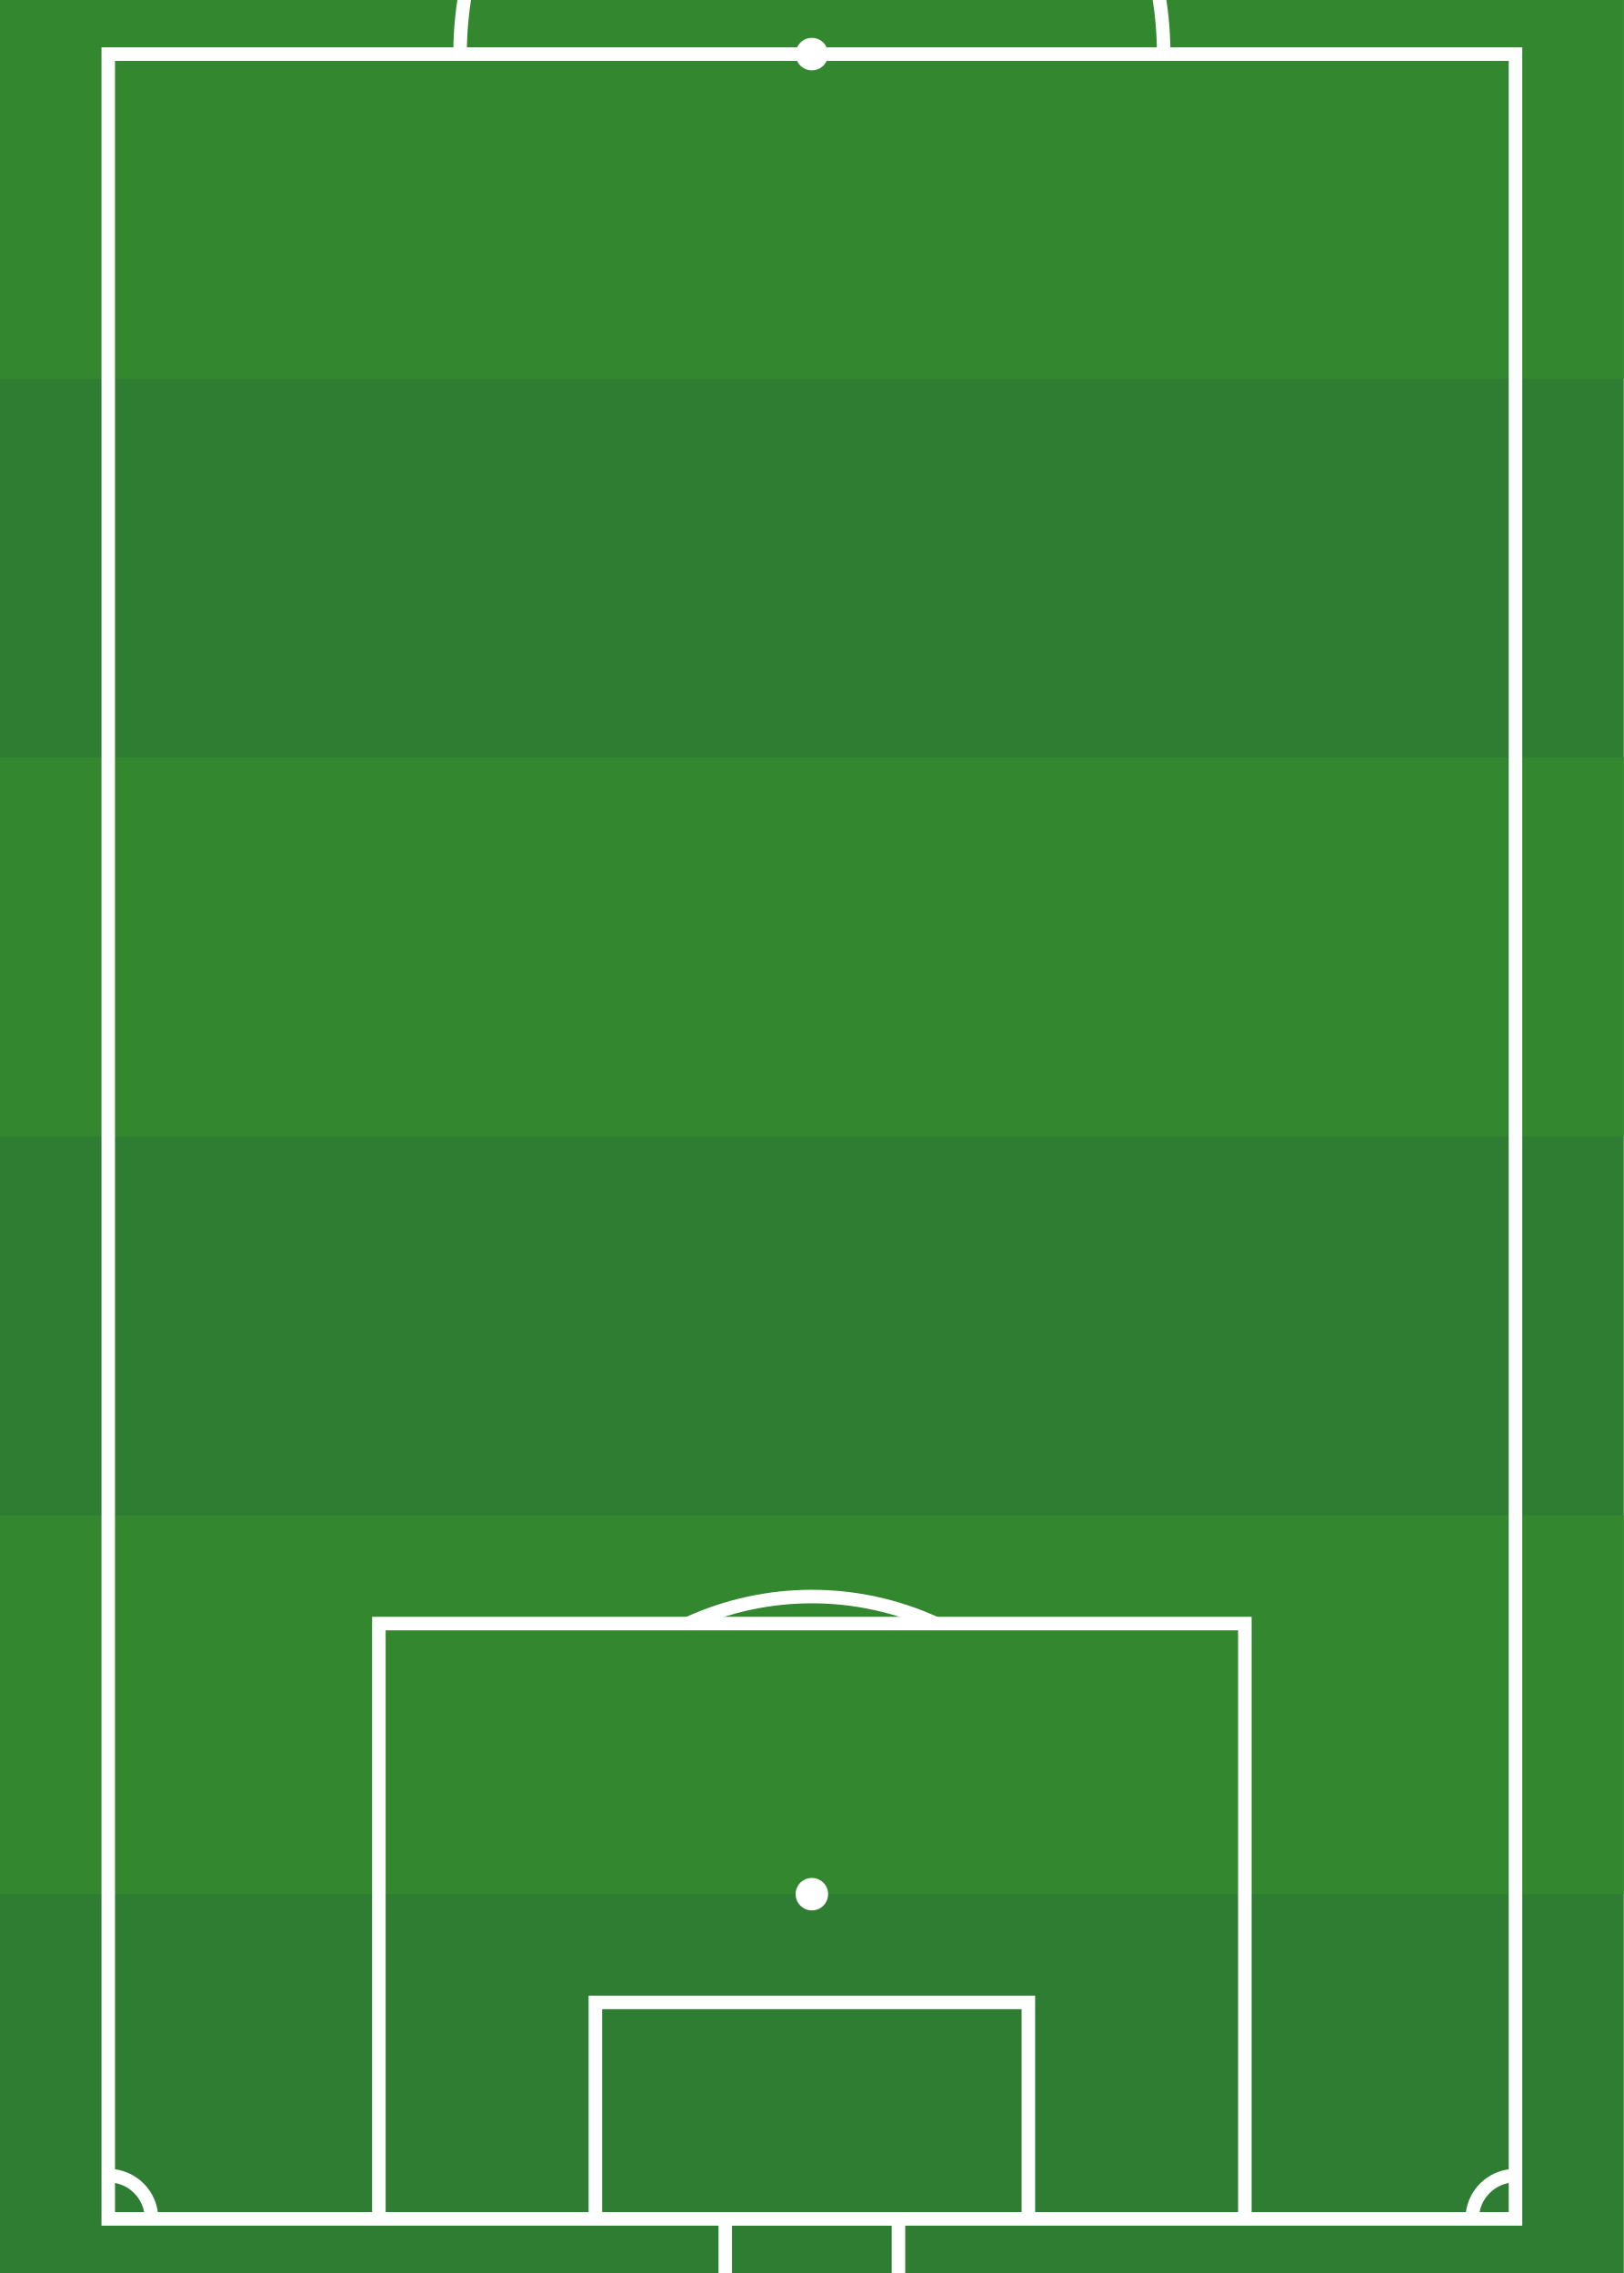
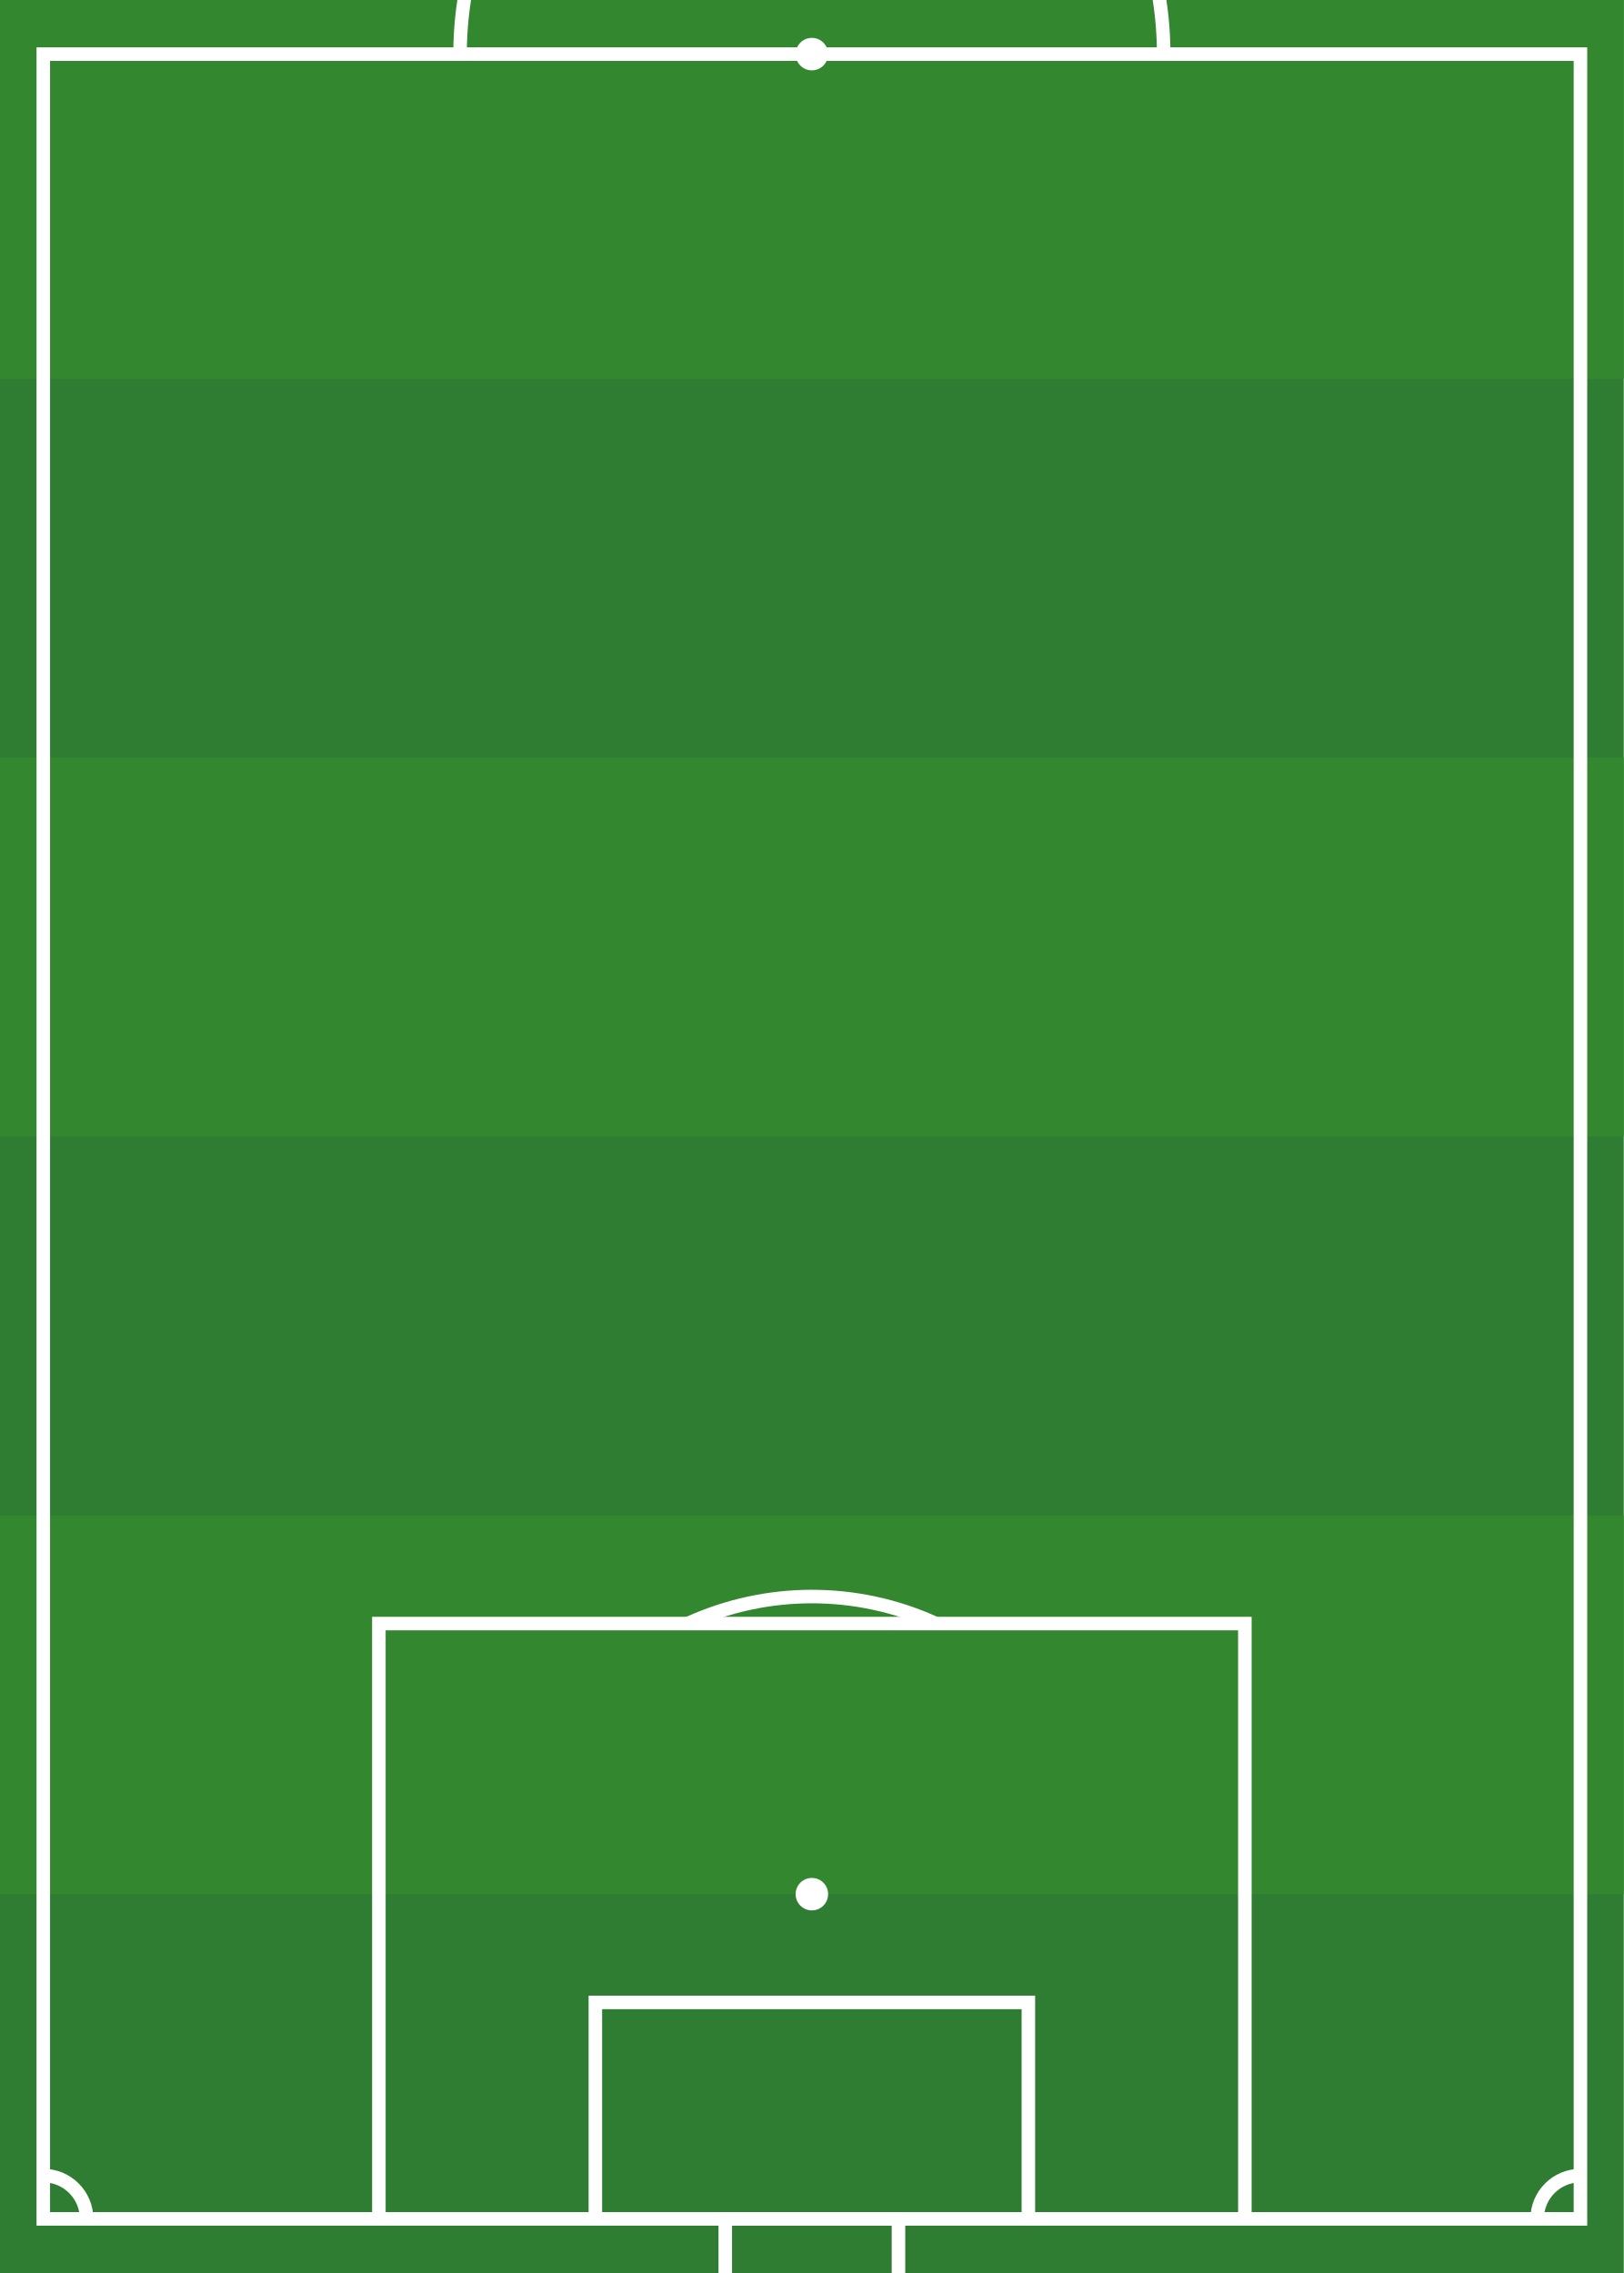
<svg xmlns="http://www.w3.org/2000/svg" viewBox="0 0 300 420">
  <rect x="0" y="0" width="300" height="420" fill="#2E7D32" />
  <rect x="0" y="0" width="300" height="70" fill="#33872F" />
  <rect x="0" y="140" width="300" height="70" fill="#33872F" />
  <rect x="0" y="280" width="300" height="70" fill="#33872F" />
-   <rect x="20" y="10" width="260" height="400" fill="none" stroke="#FFFFFF" stroke-width="2.5" />
+   <rect x="8" y="10" width="284" height="400" fill="none" stroke="#FFFFFF" stroke-width="2.5" />
  <path d="M 85 10 A 65 65 0 0 1 215 10" fill="none" stroke="#FFFFFF" stroke-width="2.5" />
  <circle cx="150" cy="10" r="3" fill="#FFFFFF" />
  <path d="M 70 410 L 70 300 L 230 300 L 230 410" fill="none" stroke="#FFFFFF" stroke-width="2.5" />
  <path d="M 110 410 L 110 370 L 190 370 L 190 410" fill="none" stroke="#FFFFFF" stroke-width="2.5" />
  <circle cx="150" cy="350" r="3" fill="#FFFFFF" />
  <path d="M 127.1 300 A 55 55 0 0 1 172.9 300" fill="none" stroke="#FFFFFF" stroke-width="2.5" />
  <rect x="134" y="410" width="32" height="12" fill="none" stroke="#FFFFFF" stroke-width="2.5" />
-   <path d="M 28 410 A 8 8 0 0 0 20 402" fill="none" stroke="#FFFFFF" stroke-width="2.5" />
-   <path d="M 272 410 A 8 8 0 0 1 280 402" fill="none" stroke="#FFFFFF" stroke-width="2.5" />
+   <path d="M 16 410 A 8 8 0 0 0 8 402" fill="none" stroke="#FFFFFF" stroke-width="2.5" />
+   <path d="M 284 410 A 8 8 0 0 1 292 402" fill="none" stroke="#FFFFFF" stroke-width="2.5" />
</svg>
